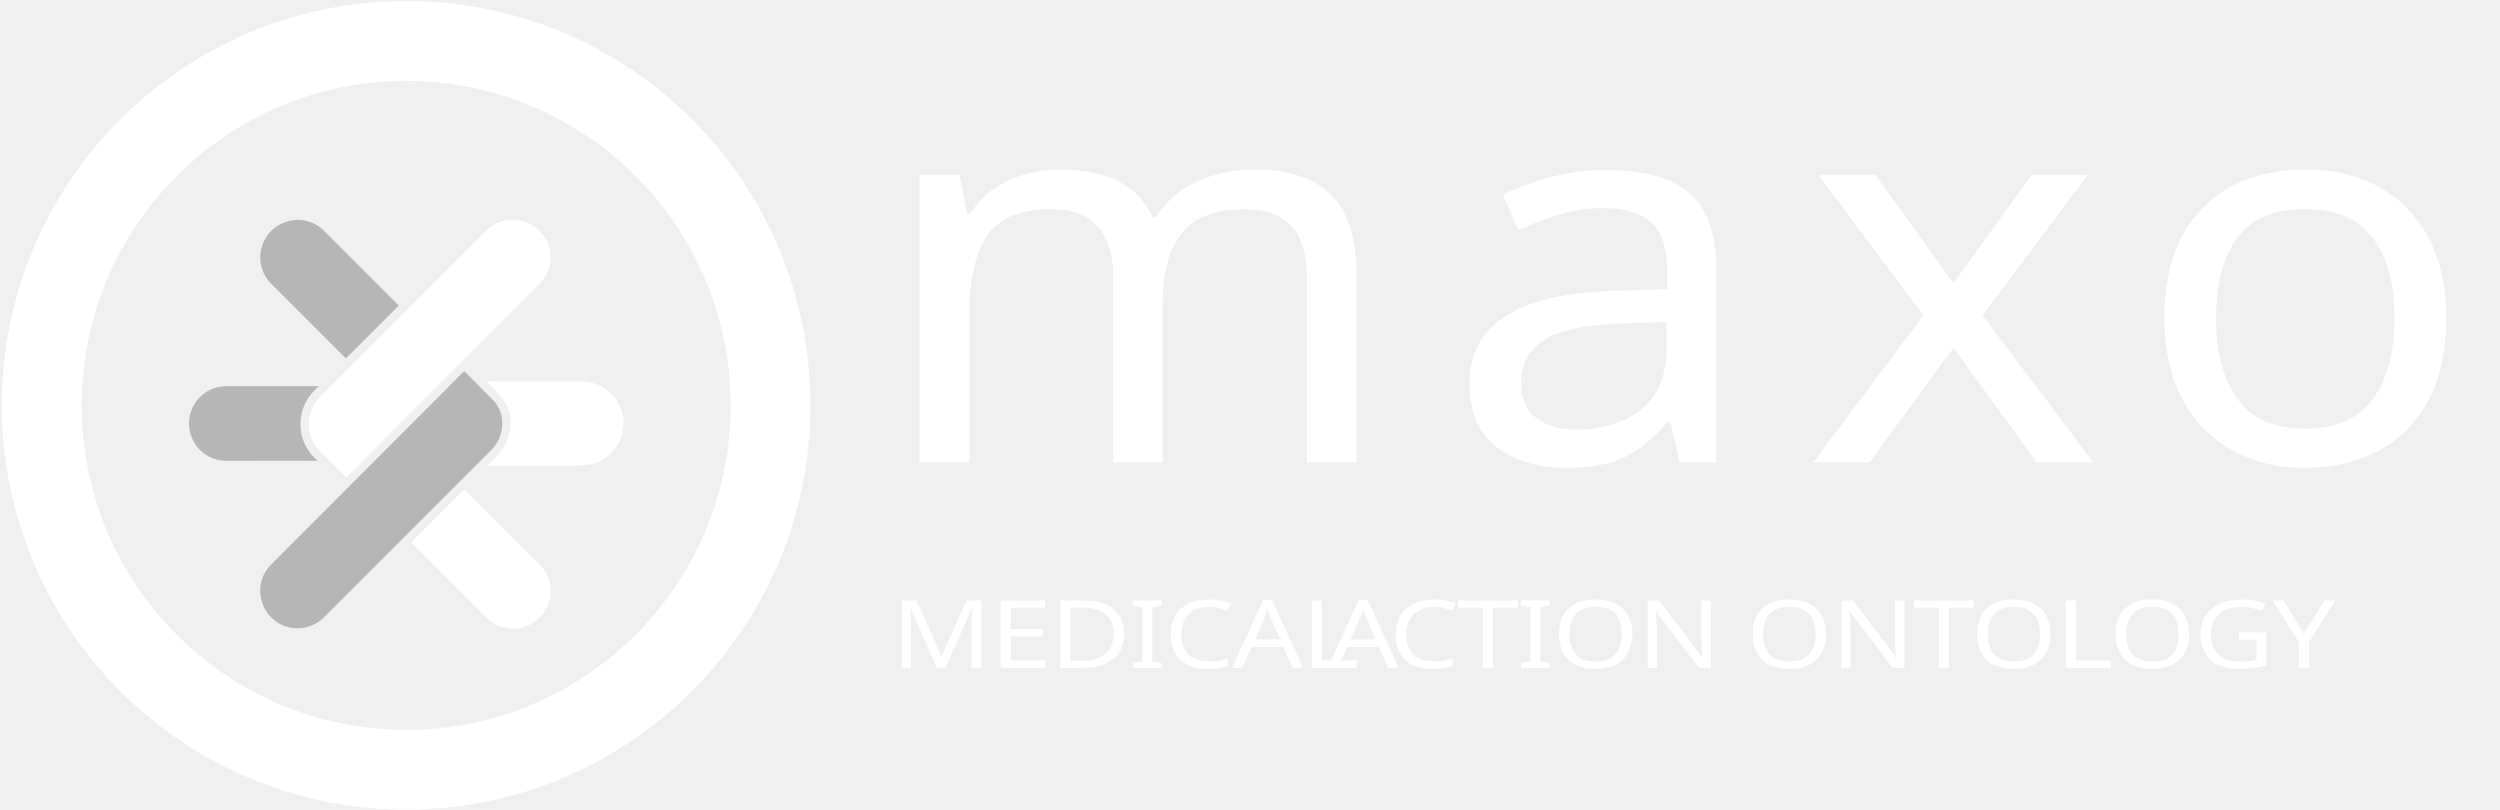
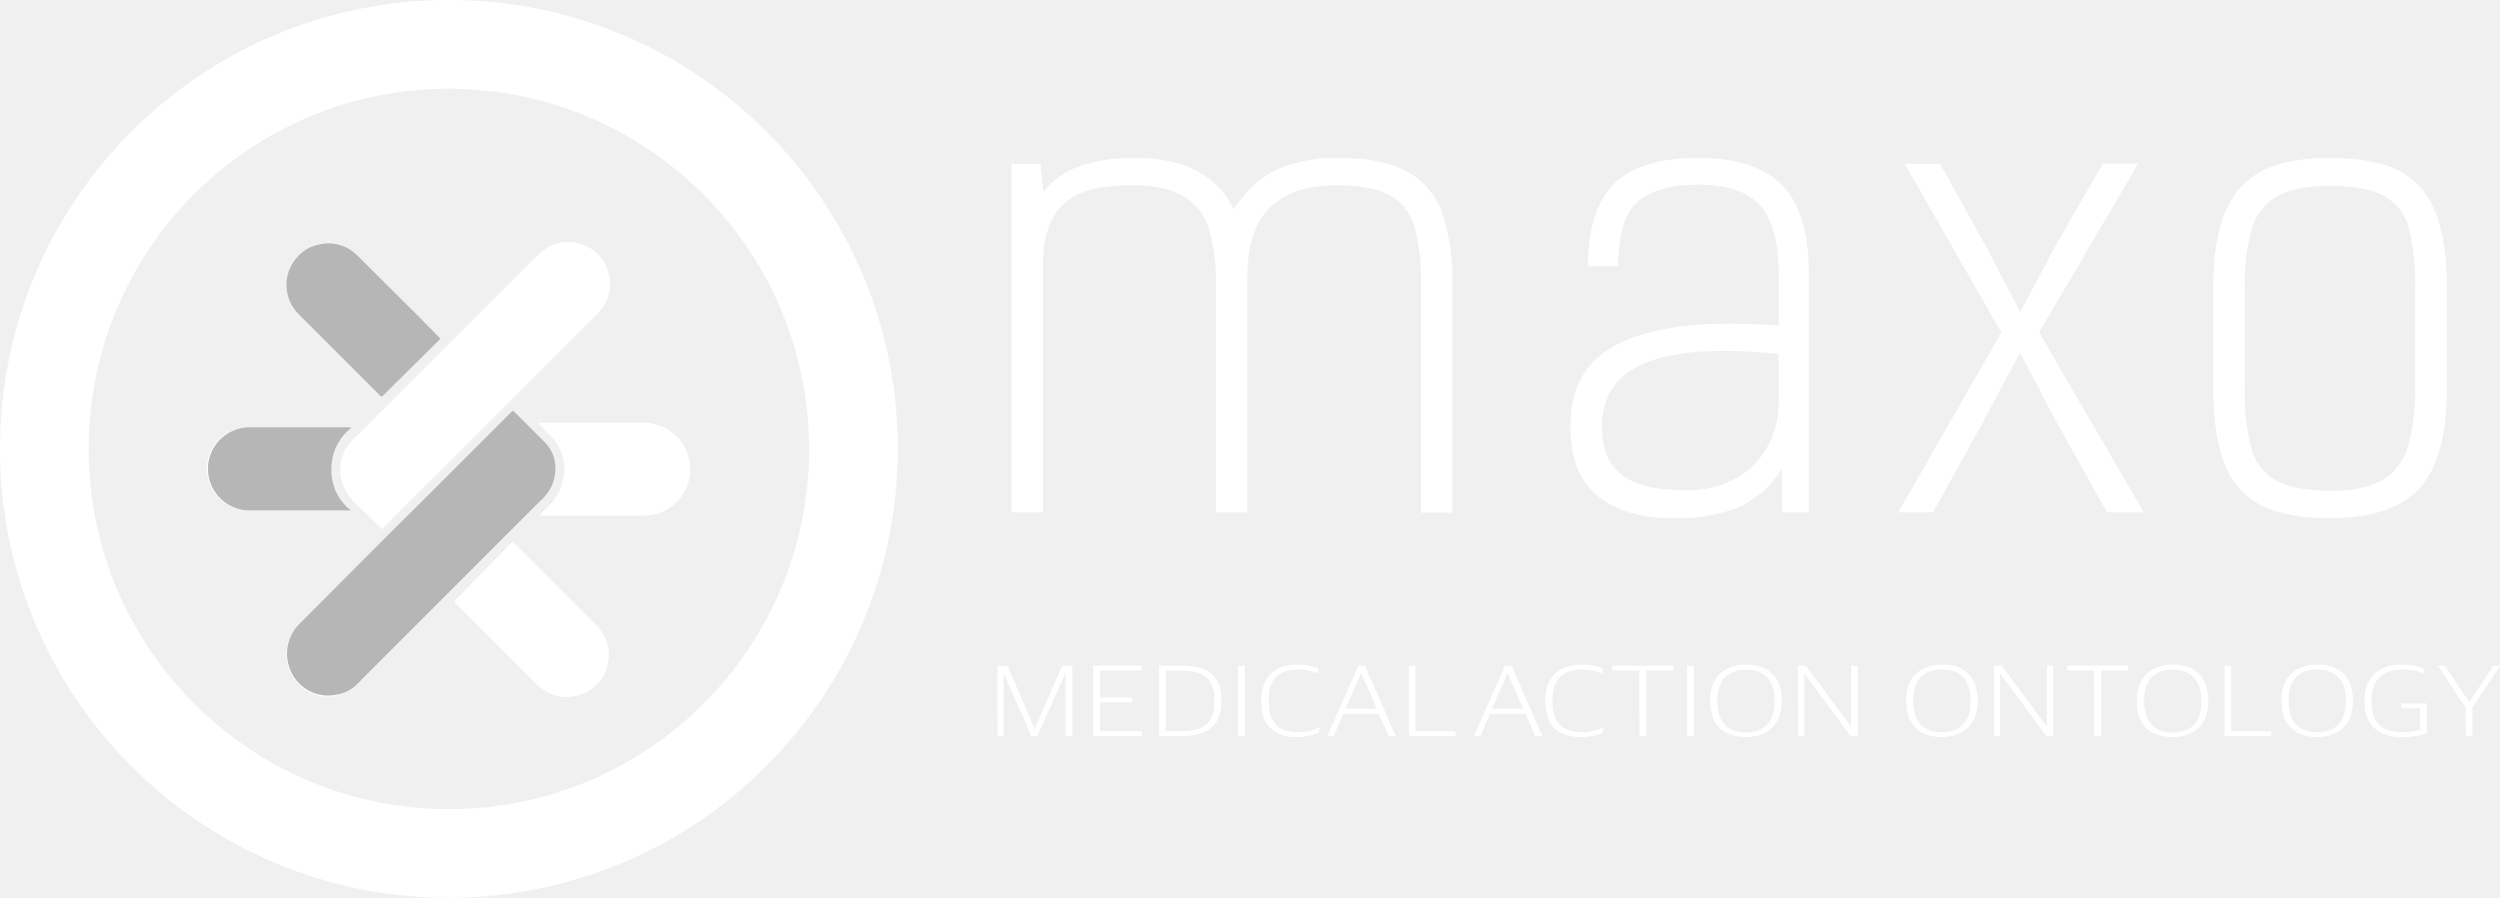
- <svg xmlns="http://www.w3.org/2000/svg" id="logos" viewBox="0 0 500.826 162.204">
+ <svg xmlns="http://www.w3.org/2000/svg" id="logos" viewBox="0 0 451.1 162">
  <defs>
-     <style>
-       .cls-1,
-       .cls-2,
-       .cls-4 {
-         fill: #fff;
-       }
-       .cls-2 {
-         font-size: 18.942px;
-         font-family: AppleSDGothicNeo-UltraLight-KSCpc-EUC-H, Apple SD Gothic Neo;
-         letter-spacing: -0.021em;
-       }
-       .cls-3 {
-         letter-spacing: -0.042em;
-       }
-       .cls-4 {
-         font-size: 107.482px;
-         font-family: KelsonSans-Light, Kelson Sans;
-         letter-spacing: 0.072em;
-       }
-       .cls-5 {
-         fill: #b6b6b6;
-       }
-     </style>
+     <style>.cls-1{fill:#fff;}.cls-2{isolation:isolate;}.cls-3{fill:#b6b6b6;}</style>
  </defs>
-   <path class="cls-1" d="M81.375,162.204a81,81,0,1,1,81-81A81.092,81.092,0,0,1,81.375,162.204Zm0-146a65,65,0,1,0,65,65A65.074,65.074,0,0,0,81.375,16.204Z" />
-   <text class="cls-2" transform="translate(178.5089 133.8097) scale(1.1787 1)">
-     MEDICAL
-     <tspan class="cls-3" x="74.196" y="0">A</tspan>
-     <tspan x="84.614" y="0">CTION ONTOLOGY</tspan>
-   </text>
-   <text class="cls-4" transform="translate(174.5093 92.638) scale(1.0591 1)">maxo</text>
+   <path class="cls-1" d="M92.8,168.2a81,81,0,1,1,81-81h0A81.11,81.11,0,0,1,92.8,168.2Zm0-146a65,65,0,1,0,65,65h0A65.13,65.13,0,0,0,92.8,22.2Z" transform="translate(-11.8 -6.2)" />
+   <g class="cls-2">
+     <path class="cls-1" d="M191.78,126.31h1.79l4.91,11.3h.06l4.92-11.3h1.83V139h-1.23V127.63h0L199,139H197.9l-5-11.38h0V139h-1.09Z" transform="translate(-11.8 -6.2)" />
+     <path class="cls-1" d="M209.06,126.31h8.77v.87h-7.56v4.87h5.82v.87h-5.82v5.22h7.59V139h-8.8Z" transform="translate(-11.8 -6.2)" />
+     <path class="cls-1" d="M220.94,126.31h4.15c4.67,0,7.12,1.95,7.12,6.11v.29c0,4.13-2.23,6.3-7.1,6.3h-4.17Zm4.2,11.81c4,0,5.78-1.61,5.78-5.28v-.42c0-3.78-2-5.22-5.94-5.22h-2.83v10.92Z" transform="translate(-11.8 -6.2)" />
+     <path class="cls-1" d="M235.21,126.31h1.22V139h-1.22Z" transform="translate(-11.8 -6.2)" />
+     <path class="cls-1" d="M239.38,132.8v-.32c0-4.37,2.7-6.36,6.65-6.36a8.57,8.57,0,0,1,3.67.7v.89A9.43,9.43,0,0,0,246,127c-3.24,0-5.29,1.65-5.29,5.28v.51c0,3.56,1.56,5.51,5.2,5.51a8.86,8.86,0,0,0,3.93-.83v.89a9.11,9.11,0,0,1-4.07.83C241.64,139.2,239.38,137,239.38,132.8Z" transform="translate(-11.8 -6.2)" />
+     <path class="cls-1" d="M256.91,126.31h1.18l5.56,12.7h-1.27l-1.77-4h-6.4l-1.75,4H251.3Zm-2.32,7.78h5.64l-2.81-6.44Z" transform="translate(-11.8 -6.2)" />
+     <path class="cls-1" d="M266,126.31h1.21v11.83h7.23V139H266Z" transform="translate(-11.8 -6.2)" />
+   </g>
+   <g class="cls-2">
+     <path class="cls-1" d="M283.37,126.31h1.18l5.56,12.7h-1.28l-1.76-4h-6.41l-1.74,4h-1.16ZM281,134.09h5.65l-2.81-6.44Z" transform="translate(-11.8 -6.2)" />
+   </g>
+   <g class="cls-2">
+     <path class="cls-1" d="M290.64,132.8v-.32c0-4.37,2.71-6.36,6.66-6.36a8.55,8.55,0,0,1,3.66.7v.89a9.43,9.43,0,0,0-3.73-.7c-3.24,0-5.29,1.65-5.29,5.28v.51c0,3.56,1.56,5.51,5.2,5.51a8.86,8.86,0,0,0,3.93-.83v.89a9.06,9.06,0,0,1-4.06.83C292.9,139.2,290.64,137,290.64,132.8Z" transform="translate(-11.8 -6.2)" />
+     <path class="cls-1" d="M307.59,127.18h-4.87v-.87h11v.87h-4.86V139h-1.23Z" transform="translate(-11.8 -6.2)" />
+     <path class="cls-1" d="M316.21,126.31h1.23V139h-1.23Z" transform="translate(-11.8 -6.2)" />
+     <path class="cls-1" d="M320.38,132.8v-.28c0-4.07,2.48-6.4,6.5-6.4s6.41,2.25,6.41,6.4v.28c0,4-2.48,6.4-6.46,6.4S320.38,137,320.38,132.8ZM332,133v-.44c0-3.45-1.7-5.51-5.18-5.53-3.28,0-5.13,2-5.13,5.34v.45c0,3.45,1.7,5.55,5.18,5.55C330.18,138.33,332,136.27,332,133Z" transform="translate(-11.8 -6.2)" />
+     <path class="cls-1" d="M336.24,126.31h1.42l8.15,11h0v-11H347V139H345.7l-8.33-11.3h0V139h-1.09Z" transform="translate(-11.8 -6.2)" />
+     <path class="cls-1" d="M355.75,132.8v-.28c0-4.07,2.48-6.4,6.5-6.4s6.4,2.25,6.4,6.4v.28c0,4-2.48,6.4-6.45,6.4S355.75,137,355.75,132.8Zm11.61.16v-.44c0-3.45-1.7-5.51-5.18-5.53-3.28,0-5.14,2-5.14,5.34v.45c0,3.45,1.7,5.55,5.18,5.55C365.55,138.33,367.36,136.27,367.36,133Z" transform="translate(-11.8 -6.2)" />
+     <path class="cls-1" d="M371.6,126.31H373l8.15,11h0v-11h1.12V139h-1.25l-8.33-11.3h0V139h-1.1Z" transform="translate(-11.8 -6.2)" />
+     <path class="cls-1" d="M389.66,127.18H384.8v-.87h11v.87h-4.87V139h-1.23Z" transform="translate(-11.8 -6.2)" />
+     <path class="cls-1" d="M397.37,132.8v-.28c0-4.07,2.47-6.4,6.49-6.4s6.41,2.25,6.41,6.4v.28c0,4-2.48,6.4-6.45,6.4S397.37,137,397.37,132.8ZM409,133v-.44c0-3.45-1.69-5.51-5.17-5.53-3.29,0-5.14,2-5.14,5.34v.45c0,3.45,1.7,5.55,5.18,5.55S409,136.27,409,133Z" transform="translate(-11.8 -6.2)" />
+     <path class="cls-1" d="M413.2,126.31h1.2v11.83h7.23V139H413.2Z" transform="translate(-11.8 -6.2)" />
+     <path class="cls-1" d="M423.47,132.8v-.28c0-4.07,2.48-6.4,6.49-6.4s6.41,2.25,6.41,6.4v.28c0,4-2.48,6.4-6.45,6.4S423.47,137,423.47,132.8Zm11.61.16v-.44c0-3.45-1.7-5.51-5.18-5.53-3.28,0-5.14,2-5.14,5.34v.45c0,3.45,1.7,5.55,5.18,5.55C433.27,138.33,435.08,136.27,435.08,133Z" transform="translate(-11.8 -6.2)" />
+     <path class="cls-1" d="M438.45,132.86v-.28c0-4.51,2.95-6.46,6.87-6.46a9.18,9.18,0,0,1,3.82.7v.91a9.38,9.38,0,0,0-3.88-.72c-3.84,0-5.52,2.27-5.52,5.43v.4c0,3.33,1.41,5.47,5.56,5.47a11.68,11.68,0,0,0,3.17-.41V134h-3.39v-.87h4.62v5.43a15.2,15.2,0,0,1-4.42.66C441,139.2,438.45,137.1,438.45,132.86Z" transform="translate(-11.8 -6.2)" />
+     <path class="cls-1" d="M456.67,133.83l-5-7.52h1.28l4.39,6.55h.05l4.33-6.55h1.21l-5,7.52V139h-1.2Z" transform="translate(-11.8 -6.2)" />
+   </g>
+   <g class="cls-2">
+     <path class="cls-1" d="M199.54,35.76l.57,5.05a14,14,0,0,1,6.61-4.67,29.3,29.3,0,0,1,9.78-1.45q7.06,0,11.5,2.47a14.44,14.44,0,0,1,6.38,6.77q3.75-5.48,8.31-7.36a28.1,28.1,0,0,1,10.81-1.88q8,0,12.41,2.58a13.72,13.72,0,0,1,6.2,7.57,39.19,39.19,0,0,1,1.77,12.85v41h-5.69V57.58a35.5,35.5,0,0,0-1.26-10.75,9.2,9.2,0,0,0-4.49-5.48c-2.17-1.14-5.34-1.72-9.51-1.72q-16.05,0-16.05,16.34V98.64h-5.69V57.58a33.77,33.77,0,0,0-1.25-10.1,10.33,10.33,0,0,0-4.56-5.86q-3.3-2-9.44-2-8.88,0-12.41,3.55T200,53.82V98.64h-5.69V35.76Z" transform="translate(-11.8 -6.2)" />
+     <path class="cls-1" d="M333.3,90.79a17.81,17.81,0,0,1-7.91,7,30.4,30.4,0,0,1-11.67,1.93q-8.66,0-13.61-4t-4.95-12.63q0-9.78,7.34-14.13t21.35-4.35c2.73,0,5.69.1,8.88.32V55.43q0-8.49-3.36-12.2t-11.1-3.71q-7.51,0-11,3.12t-3.48,11.61h-5.46q0-10.11,4.67-14.83t15.25-4.73q10.25,0,15.08,4.89t4.84,15.74V98.64h-4.78ZM323.05,69.51q-11.26,0-16.73,3.39c-3.64,2.25-5.47,5.68-5.47,10.26q0,6,3.65,8.76t11.27,2.74a17.81,17.81,0,0,0,9.73-2.42,14.58,14.58,0,0,0,5.52-6,16.24,16.24,0,0,0,1.71-7.1V70.05C328.78,69.69,325.56,69.51,323.05,69.51Z" transform="translate(-11.8 -6.2)" />
+     <path class="cls-1" d="M372.91,66.18,355.49,35.76h6.38l8.19,14.73,6.27,12,6.6-12.36,8.31-14.4h6.37L379.74,66.18l18.9,32.46H392l-9.1-16.23-6.6-12.58-7.06,13.22-8.65,15.59h-6.26Z" transform="translate(-11.8 -6.2)" />
+     <path class="cls-1" d="M420.15,97.56a13.69,13.69,0,0,1-6.77-7.25q-2.22-5.1-2.22-14.14V58.12q0-8.82,2.28-13.92a14.14,14.14,0,0,1,6.83-7.31q4.55-2.2,12-2.2t12.06,2.15a13.66,13.66,0,0,1,6.78,7.31q2.22,5.15,2.22,14.29V76.17q0,12.8-5,18.17t-16,5.37Q424.7,99.71,420.15,97.56Zm21.52-4.73a10.3,10.3,0,0,0,4.61-6A36.62,36.62,0,0,0,447.58,76V58.44a42,42,0,0,0-1.13-11.12A9.16,9.16,0,0,0,442,41.57c-2.2-1.22-5.47-1.83-9.79-1.83q-6.15,0-9.45,1.83a9.8,9.8,0,0,0-4.61,5.8,36,36,0,0,0-1.31,10.86V75.74A43.1,43.1,0,0,0,418,87a9.43,9.43,0,0,0,4.44,5.86q3.3,1.88,9.79,1.88C436.32,94.77,439.46,94.12,441.67,92.83Z" transform="translate(-11.8 -6.2)" />
+   </g>
  <g id="oFuDpS.tif">
-     <path class="cls-1" d="M92.996,74.348c-.096.089-.185.167-.268.251Q85.085,82.255,77.442,89.913q-11.495,11.519-22.99,23.039a7.324,7.324,0,0,0-2.11,7.154,7.438,7.438,0,0,0,8.534,5.657,7.671,7.671,0,0,0,4.206-2.239Q81.578,107.01,98.088,90.51c.179-.179.36-.358.528-.548a7.673,7.673,0,0,0,2.006-4.705A6.663,6.663,0,0,0,98.593,79.95q-2.701-2.707-5.395-5.42C93.14,74.471,93.075,74.419,92.996,74.348Zm-23.601,21.34a4.037,4.037,0,0,1,.291-.376q5.324-5.36,10.653-10.715,6.424-6.438,12.864-12.86,5.484-5.482,10.967-10.967c1.366-1.367,2.758-2.71,4.091-4.109A7.526,7.526,0,0,0,97.382,46.262q-6.961,6.953-13.915,13.913-9.661,9.66-19.32,19.321A7.681,7.681,0,0,0,63.48,89.667a30.294,30.294,0,0,0,2.381,2.481C67.007,93.307,68.164,94.455,69.396,95.688Zm12.995,12.979c.067.071.14.151.215.227q7.367,7.368,14.736,14.735.218.218.448.422a7.528,7.528,0,0,0,10.211-11.058q-7.374-7.387-14.76-14.762c-.076-.076-.155-.148-.212-.203ZM69.295,71.806,79.888,61.212c-.003-.003-.041-.048-.083-.09q-7.392-7.391-14.786-14.78a7.304,7.304,0,0,0-7.033-2.094,7.493,7.493,0,0,0-3.552,12.717q7.311,7.293,14.606,14.601C69.141,71.666,69.248,71.761,69.295,71.806Zm28.47,21.402h.508q9.039,0,18.079-.006a10.599,10.599,0,0,0,1.655-.138,8.365,8.365,0,0,0-1.578-16.597q-9.257-.007-18.514-.001h-.377c.132.142.209.229.291.312.68.686,1.375,1.358,2.038,2.06a8.386,8.386,0,0,1,2.321,7.415,9.518,9.518,0,0,1-2.713,5.249C98.938,92.052,98.386,92.59,97.765,93.208ZM63.852,77.447l-.054-.092h-.313q-9.076,0-18.151.004a8.396,8.396,0,0,0-1.189.083,7.491,7.491,0,0,0,1.232,14.886c5.966-.025,11.932-.006,17.898-.007.101,0,.202-.014.389-.028A9.356,9.356,0,0,1,60.204,84.8,9.502,9.502,0,0,1,63.852,77.447Z" />
-     <path class="cls-5" d="M92.996,74.348c.079.07.143.123.202.181q2.698,2.71,5.395,5.42a6.663,6.663,0,0,1,2.028,5.307,7.673,7.673,0,0,1-2.006,4.705c-.168.19-.348.369-.528.548q-16.504,16.506-33.006,33.014a7.671,7.671,0,0,1-4.206,2.239,7.438,7.438,0,0,1-8.534-5.657,7.324,7.324,0,0,1,2.11-7.154q11.495-11.52,22.99-23.039,7.642-7.658,15.286-15.314C92.812,74.515,92.901,74.437,92.996,74.348Z" />
-     <path class="cls-1" d="M69.396,95.688c-1.232-1.233-2.389-2.381-3.534-3.54A30.294,30.294,0,0,1,63.48,89.667a7.681,7.681,0,0,1,.666-10.171q9.658-9.663,19.32-19.321,6.957-6.957,13.915-13.913a7.526,7.526,0,0,1,10.879,10.399c-1.333,1.399-2.724,2.742-4.091,4.109q-5.483,5.484-10.967,10.967-6.432,6.43-12.864,12.86Q75.003,89.944,69.687,95.312A4.037,4.037,0,0,0,69.396,95.688Z" />
-     <path class="cls-1" d="M82.391,108.667,93.028,98.029c.058.055.137.127.212.203q7.381,7.38,14.76,14.762A7.528,7.528,0,0,1,97.79,124.052q-.23-.204-.448-.422-7.369-7.367-14.736-14.735C82.53,108.818,82.458,108.739,82.391,108.667Z" />
-     <path class="cls-5" d="M69.295,71.806c-.047-.045-.154-.14-.255-.24q-7.302-7.301-14.606-14.601A7.493,7.493,0,0,1,57.987,44.248,7.304,7.304,0,0,1,65.02,46.343q7.4,7.382,14.786,14.78c.042.042.081.087.083.09Z" />
-     <path class="cls-1" d="M97.765,93.208c.621-.618,1.173-1.156,1.711-1.706a9.518,9.518,0,0,0,2.713-5.249,8.386,8.386,0,0,0-2.321-7.415c-.663-.702-1.359-1.374-2.038-2.06-.082-.083-.159-.17-.291-.312h.377q9.257,0,18.514.001a8.365,8.365,0,0,1,1.578,16.597,10.599,10.599,0,0,1-1.655.138q-9.039.014-18.079.006Z" />
-     <path class="cls-5" d="M63.852,77.447A9.502,9.502,0,0,0,60.204,84.8a9.356,9.356,0,0,0,3.459,7.492c-.187.014-.288.028-.389.028-5.966.001-11.932-.018-17.898.007A7.491,7.491,0,0,1,44.145,77.442a8.396,8.396,0,0,1,1.189-.083q9.076-.008,18.151-.004h.313Z" />
+     <path class="cls-1" d="M104.4,80.3l-.3.3L88.8,95.9c-7.7,7.7-15.3,15.4-23,23a7.19,7.19,0,0,0-2.1,7.2,7.47,7.47,0,0,0,8.5,5.7,8.14,8.14,0,0,0,4.2-2.2l33-33,.5-.5a7.66,7.66,0,0,0,2-4.7,6.93,6.93,0,0,0-2-5.3l-5.4-5.4C104.5,80.5,104.5,80.4,104.4,80.3ZM80.8,101.7c.1-.1.2-.3.3-.4,3.5-3.6,7.1-7.1,10.7-10.7l12.9-12.9,11-11c1.4-1.4,2.8-2.7,4.1-4.1a7.53,7.53,0,0,0-10.9-10.4L95,66.1c-6.6,6.5-13,13-19.5,19.4a7.66,7.66,0,0,0-.7,10.2,18.78,18.78,0,0,0,2.4,2.5c1.2,1.1,2.3,2.3,3.6,3.5Zm13,13c.1.1.1.2.2.2l14.7,14.7.4.4a7.54,7.54,0,0,0,10.2-11.1l-14.8-14.8c-.1-.1-.2-.1-.2-.2ZM80.7,77.8,91.3,67.2l-.1-.1L76.4,52.3a7.35,7.35,0,0,0-7-2.1,7.51,7.51,0,0,0-5.7,8.9,8.43,8.43,0,0,0,2.1,3.8L80.4,77.5Q80.55,77.8,80.7,77.8Zm28.4,21.4h18.6a9.7,9.7,0,0,0,1.7-.1,8.36,8.36,0,0,0-1.5-16.6H109l.3.3c.7.7,1.4,1.4,2,2.1a8.39,8.39,0,0,1,2.3,7.4,9.37,9.37,0,0,1-2.7,5.2c-.6.6-1.1,1.1-1.8,1.7ZM75.2,83.4h0l-.4-.1H56.6a4.87,4.87,0,0,0-1.2.1,7.5,7.5,0,0,0,1.2,14.9H74.9a9.43,9.43,0,0,1-3.5-7.5A10.54,10.54,0,0,1,75.2,83.4Z" transform="translate(-11.8 -6.2)" />
+     <path class="cls-3" d="M104.4,80.3l.2.2,5.4,5.4a6.58,6.58,0,0,1,2,5.3,7.43,7.43,0,0,1-2,4.7c-.2.2-.3.4-.5.5l-33,33a6.91,6.91,0,0,1-4.2,2.2,7.39,7.39,0,0,1-8.5-5.7,7.47,7.47,0,0,1,2.1-7.2c7.7-7.7,15.3-15.4,23-23l15.3-15.3C104.2,80.5,104.3,80.4,104.4,80.3Z" transform="translate(-11.8 -6.2)" />
+     <path class="cls-1" d="M80.8,101.7l-3.5-3.5c-.8-.8-1.6-1.6-2.4-2.5a7.67,7.67,0,0,1,.7-10.2L94.9,66.2l13.9-13.9a7.5,7.5,0,0,1,10.8,10.4c-1.3,1.4-2.7,2.7-4.1,4.1l-11,11L91.6,90.7,80.9,101.4C81,101.4,80.9,101.6,80.8,101.7Z" transform="translate(-11.8 -6.2)" />
+     <path class="cls-1" d="M93.8,114.7l10.6-10.6.2.2,14.8,14.8a7.46,7.46,0,0,1,.1,10.6,7.59,7.59,0,0,1-10.4.4c-.2-.1-.3-.3-.4-.4L94,115A1.24,1.24,0,0,0,93.8,114.7Z" transform="translate(-11.8 -6.2)" />
+     <path class="cls-3" d="M80.7,77.8a1.44,1.44,0,0,1-.3-.2L65.8,63a7.46,7.46,0,0,1-.2-10.6,6.85,6.85,0,0,1,3.8-2.1,7.28,7.28,0,0,1,7,2.1c4.9,4.9,9.9,9.8,14.8,14.8l.1.1Z" transform="translate(-11.8 -6.2)" />
+     <path class="cls-1" d="M109.1,99.2l1.7-1.7a9.71,9.71,0,0,0,2.7-5.2,8.39,8.39,0,0,0-2.3-7.4c-.7-.7-1.4-1.4-2-2.1l-.3-.3h18.9a8.37,8.37,0,0,1,1.6,16.6,9.15,9.15,0,0,1-1.7.1H109.1Z" transform="translate(-11.8 -6.2)" />
+     <path class="cls-3" d="M75.2,83.4a9.33,9.33,0,0,0-3.6,7.4,9.14,9.14,0,0,0,3.5,7.5H56.8a7.5,7.5,0,0,1-1.2-14.9,4.87,4.87,0,0,1,1.2-.1H75l.2.1Z" transform="translate(-11.8 -6.2)" />
  </g>
</svg>
